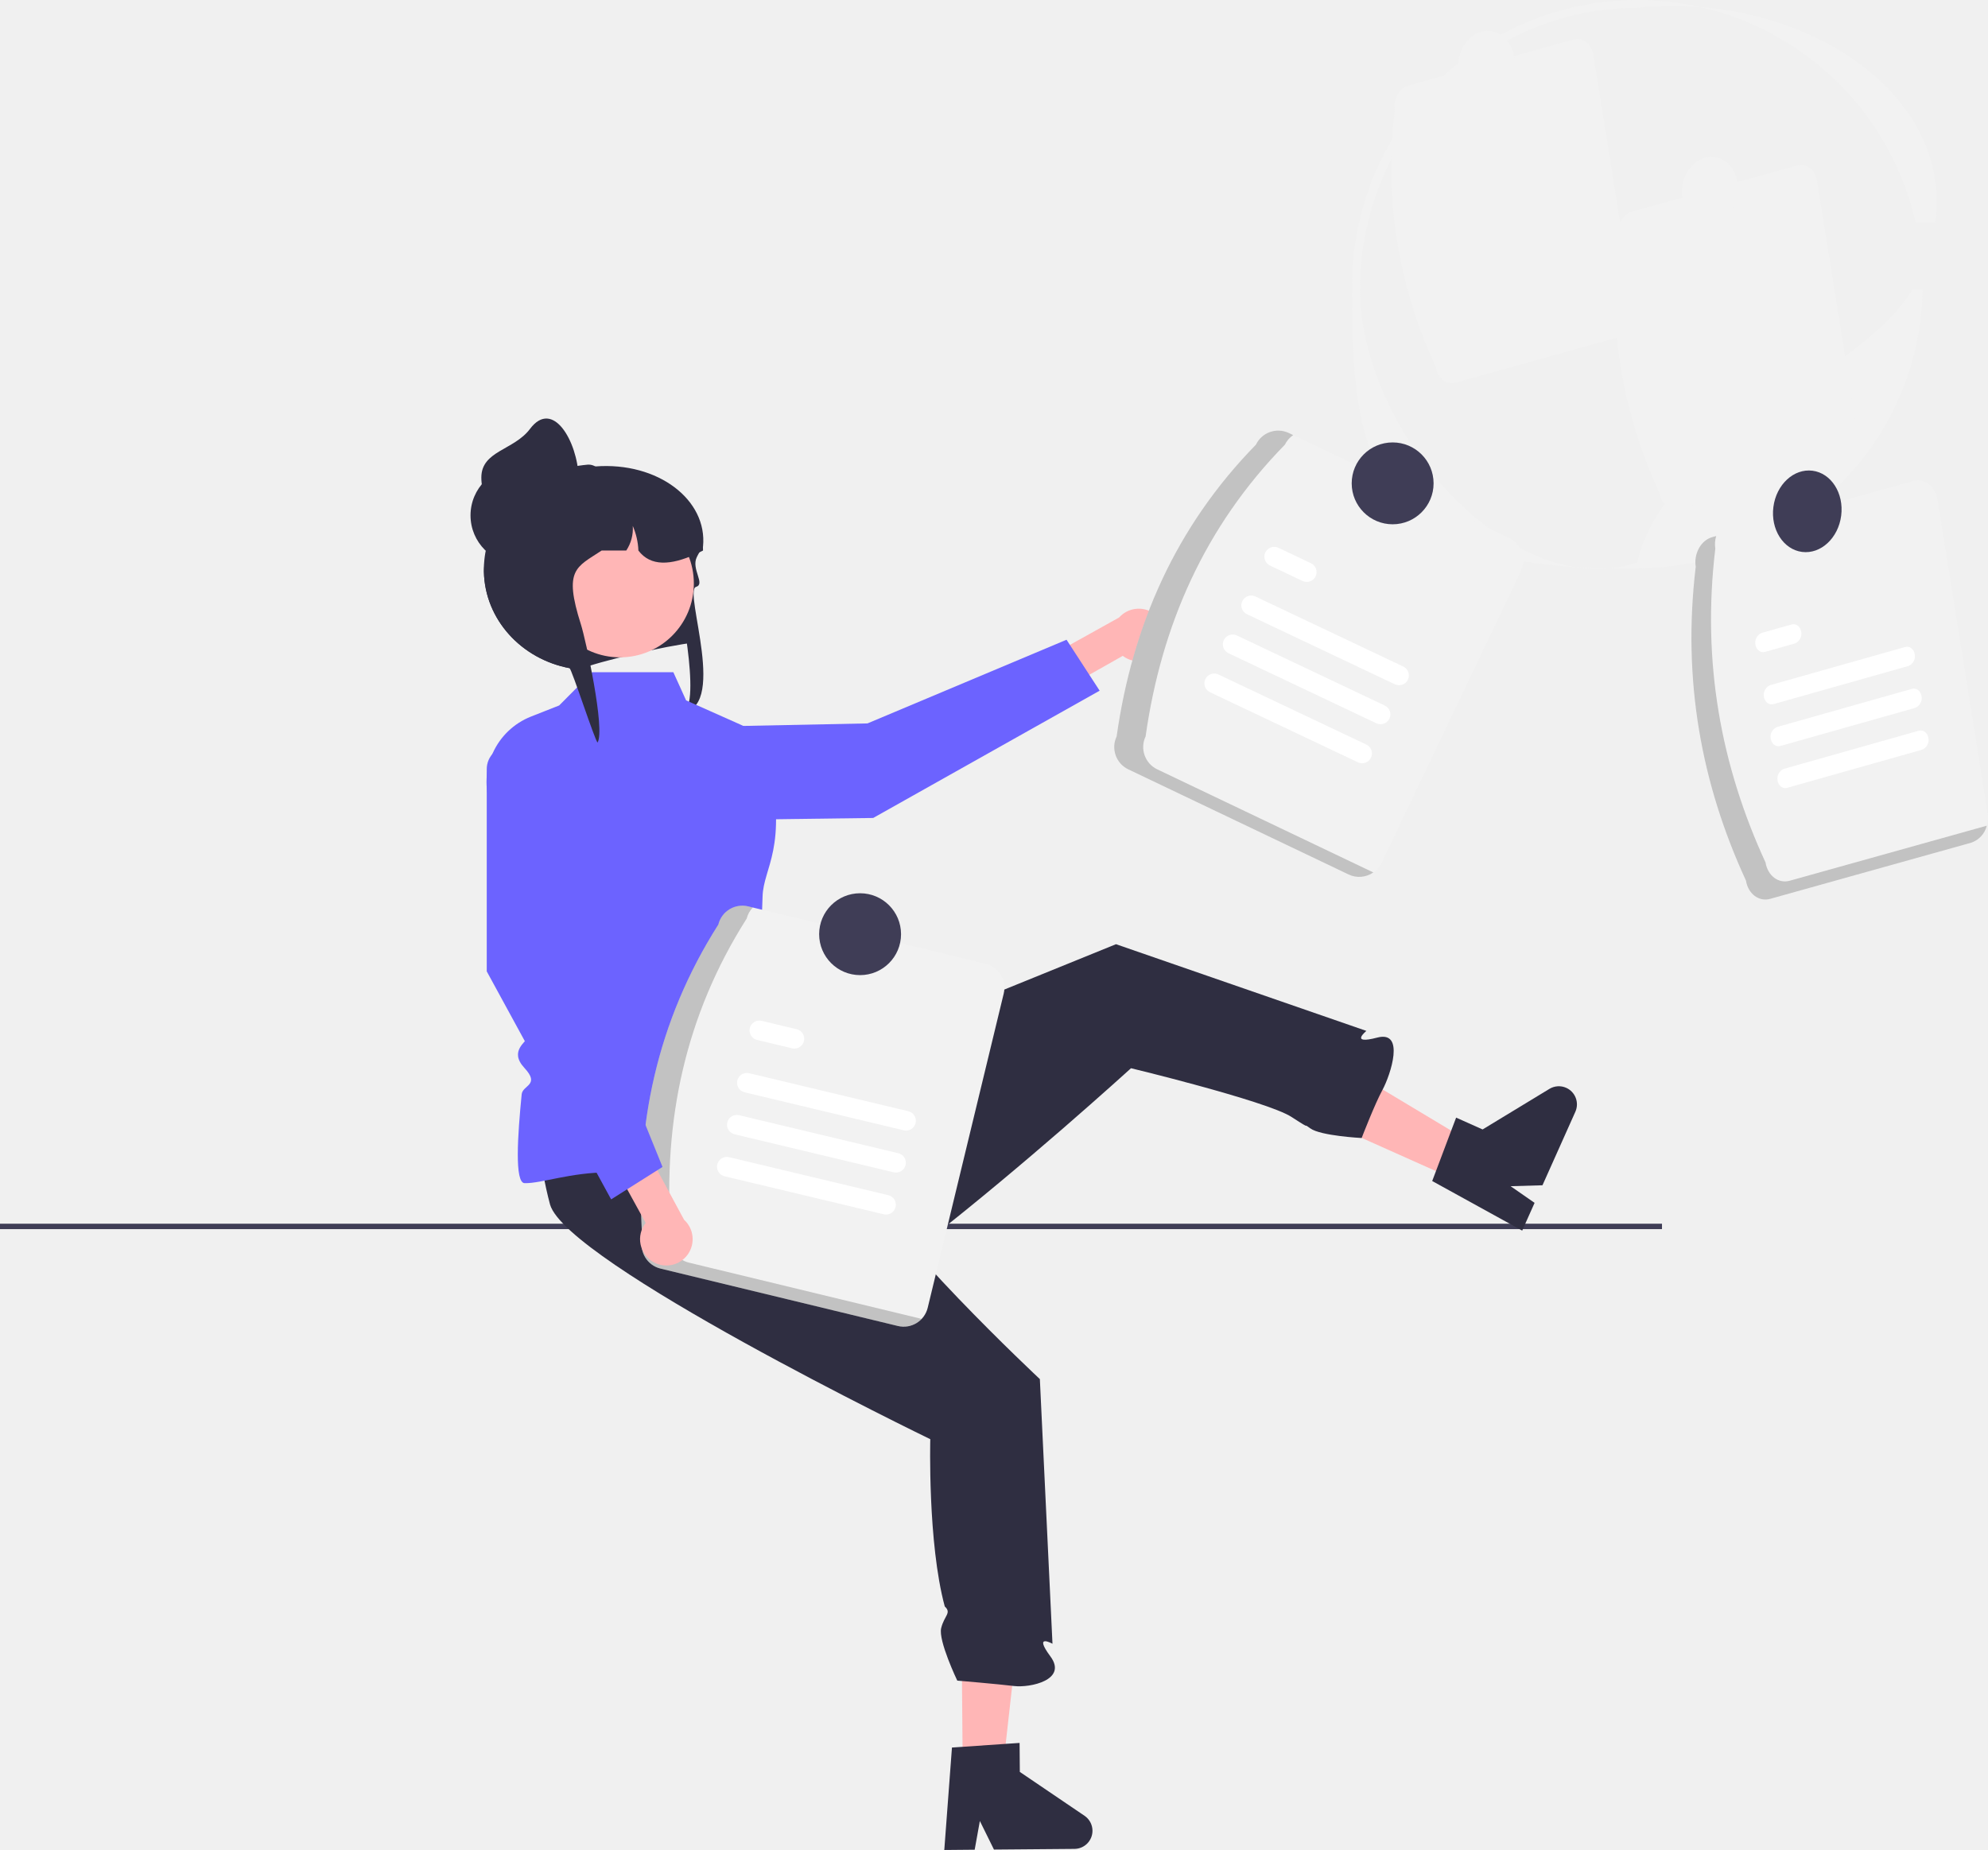
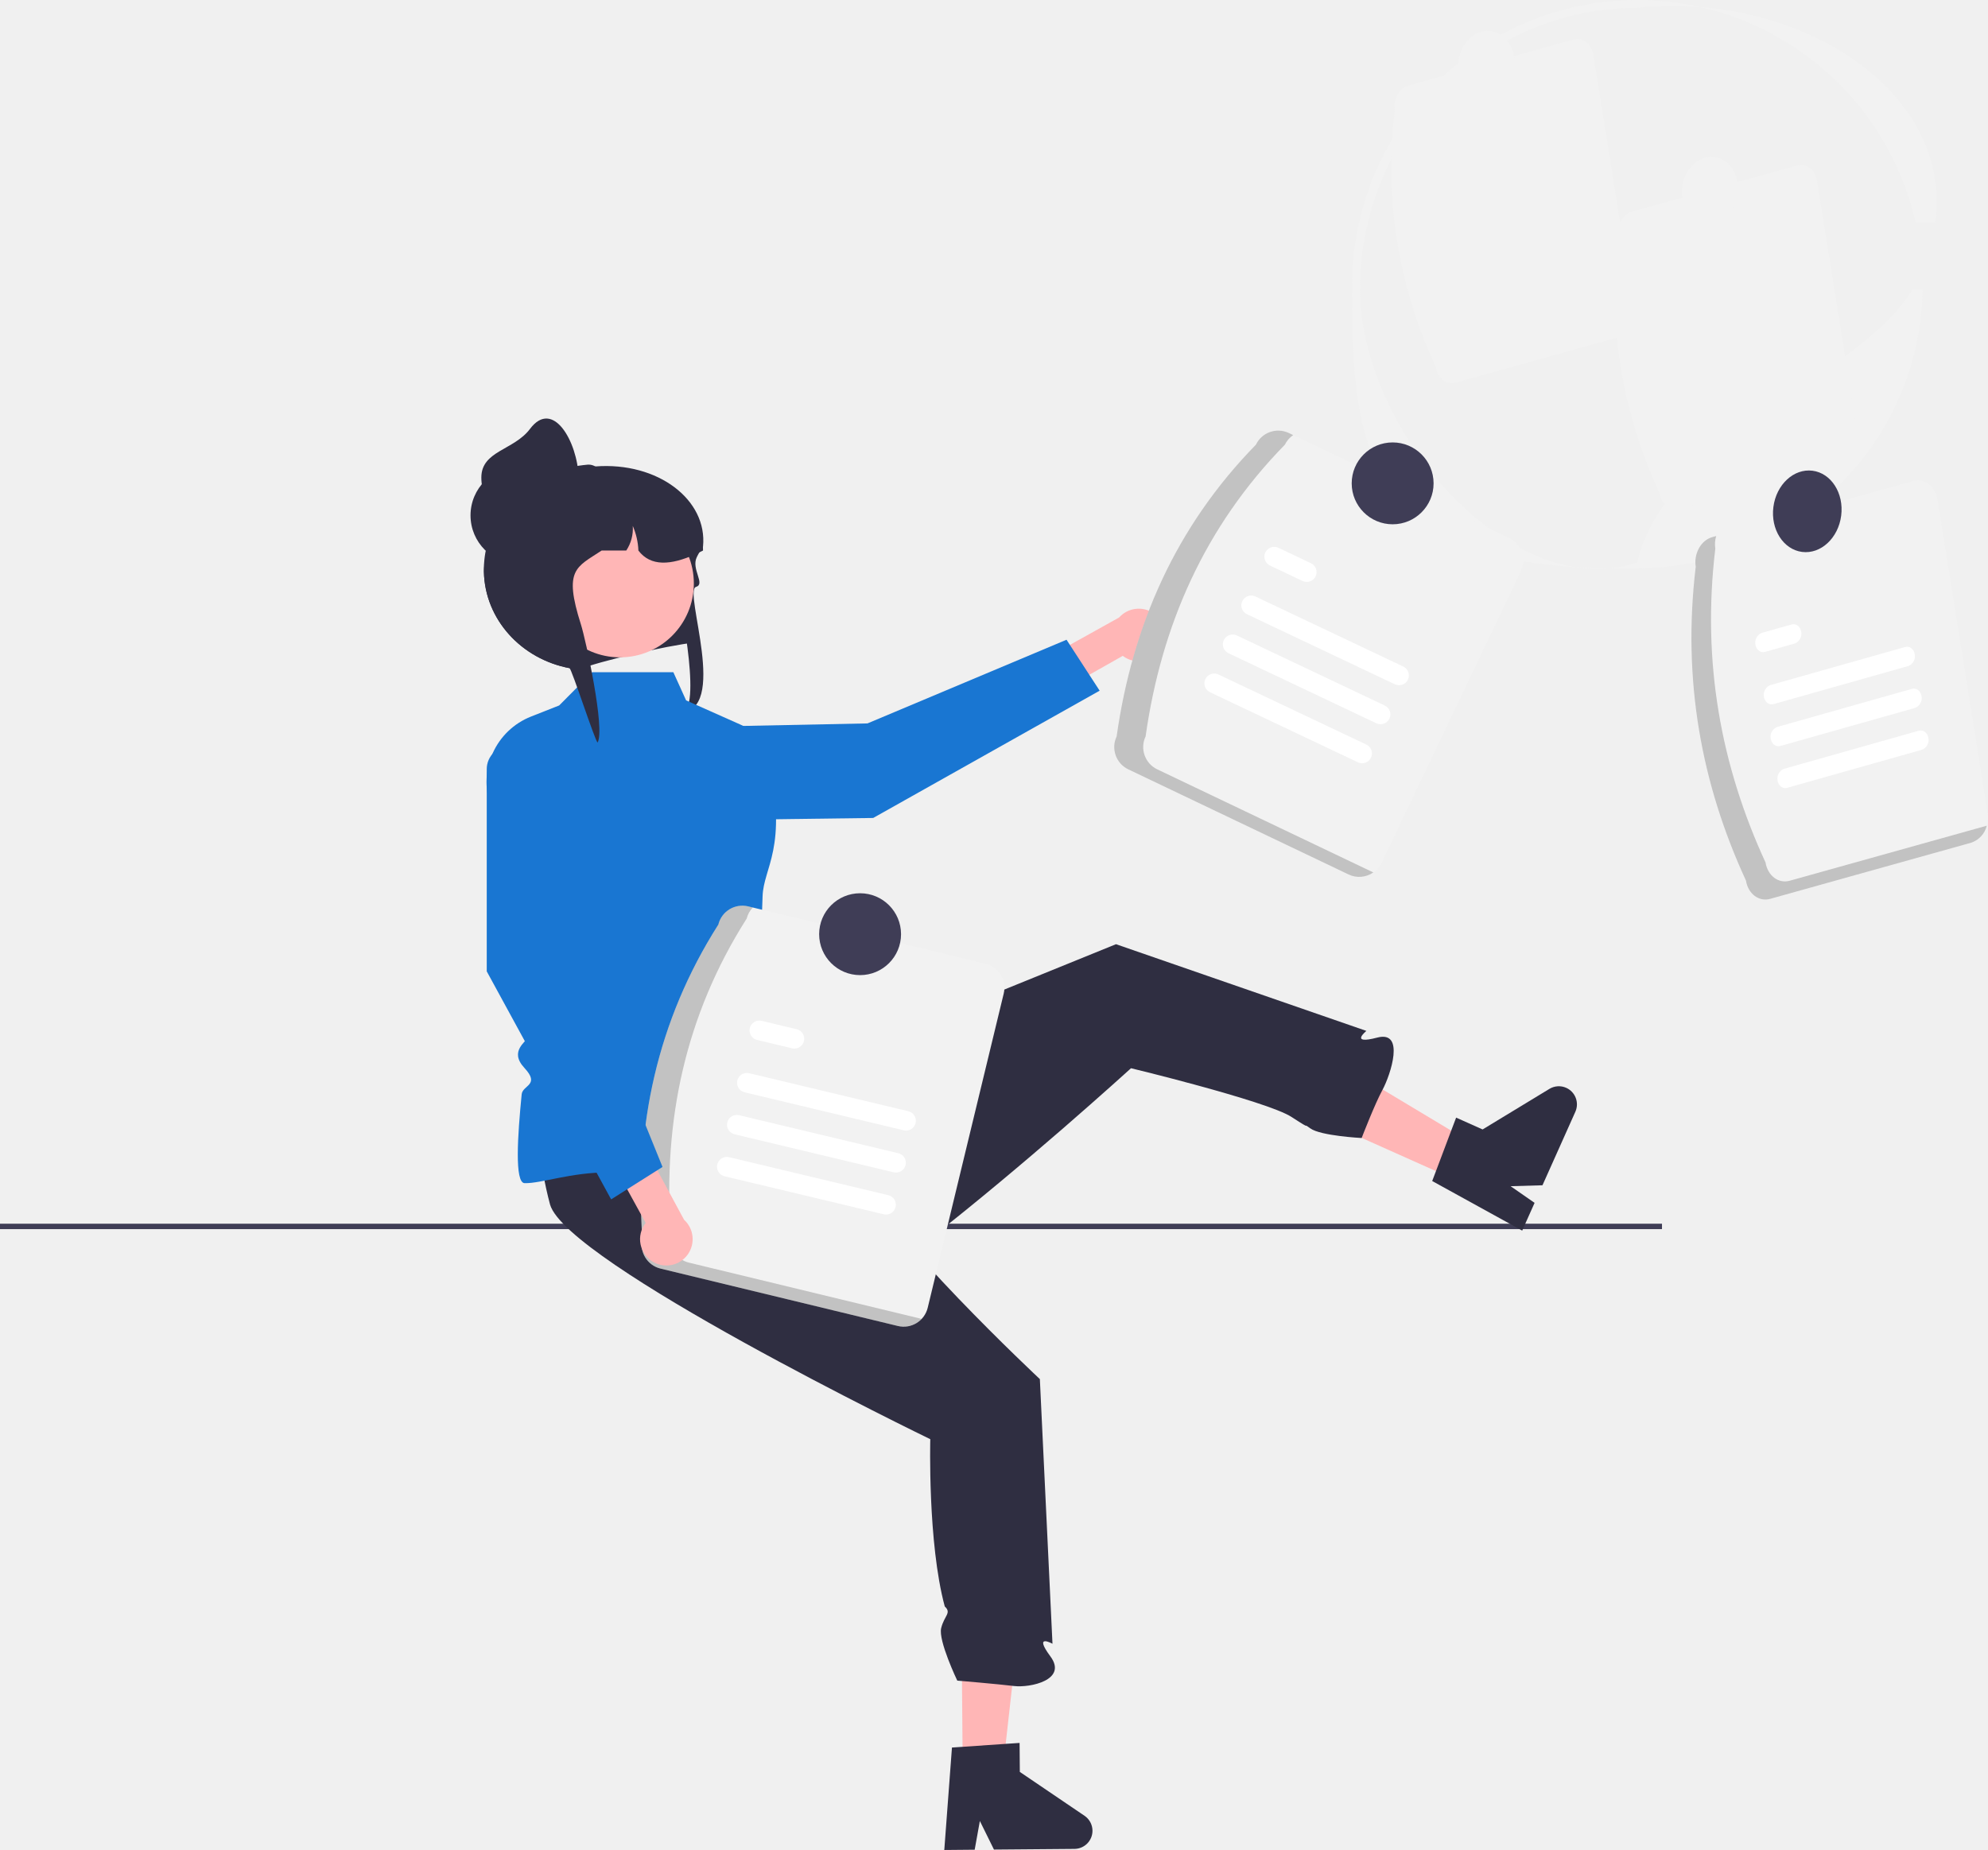
<svg xmlns="http://www.w3.org/2000/svg" data-name="Layer 1" width="735.165" height="684.285" viewBox="0 0 735.165 684.285">
  <path d="M940.795,190h7.301c5.593-42.939-37.441-75.546-86.799-79.526A105.837,105.837,0,0,1,940.795,190Z" transform="translate(-232.4177 -107.8573)" fill="#f2f2f2" />
  <path d="M827.188,318.111q-6.197-.076-11.875-.418A50.575,50.575,0,0,0,827.188,318.111Z" transform="translate(-232.4177 -107.8573)" fill="#f2f2f2" />
  <path d="M735.324,213.348c.953-56.559,46.021-102.588,102.588-102.588a125.181,125.181,0,0,1,23.384-.286,105.523,105.523,0,0,0-128.875,102.874c0,53.63,1.919,99.385,82.892,104.345C774.289,311.462,734.576,257.759,735.324,213.348Z" transform="translate(-232.4177 -107.8573)" fill="#f2f2f2" />
  <path d="M939.585,215c-18.543,31.723-91.452,54.987-101.673,100.937a46.801,46.801,0,0,1-10.725,2.174c3.36.041,6.825.028,10.427-.055,57.615,0,104.874-45.662,105.767-103.056Z" transform="translate(-232.4177 -107.8573)" fill="#f2f2f2" />
  <path d="M846.191,290.437c-13.484-29.251-19.388-60.775-15.253-95.312-.639-4.018,1.601-8.044,5.006-9l61.045-17.055c3.407-.947,6.688,1.537,7.335,5.552l15.253,95.312c.639,4.018-1.601,8.044-5.006,9l-61.045,17.055C850.12,296.936,846.838,294.453,846.191,290.437Z" transform="translate(-232.4177 -107.8573)" fill="#f2f2f2" />
  <ellipse cx="864.812" cy="178.285" rx="12.433" ry="10.378" transform="translate(344.761 905.2641) rotate(-82.63777)" fill="#f2f2f2" />
  <path d="M763.471,243.827c-13.484-29.251-19.388-60.775-15.253-95.312-.639-4.018,1.601-8.044,5.006-9l61.045-17.055c3.407-.947,6.688,1.537,7.335,5.552l15.253,95.312c.639,4.018-1.601,8.044-5.006,9l-61.045,17.055C767.399,250.327,764.117,247.843,763.471,243.827Z" transform="translate(-232.4177 -107.8573)" fill="#f2f2f2" />
  <ellipse cx="782.092" cy="131.675" rx="12.433" ry="10.378" transform="translate(318.866 782.5882) rotate(-82.63777)" fill="#f2f2f2" />
  <rect y="452.637" width="614.606" height="2" fill="#3f3d56" />
  <path d="M482.418,324.495c-.725-2.538,9.411,20.72,7,21-10.983,1.26-35.319,6.94-42.968,10-.345-.04-.689-.08-1.023-.13-.821-.09-1.621-.22-2.411-.37-17.811-3.37-31.286-18-31.651-35.66-.02-.25-.02-.51-.02-.76a33.48,33.48,0,0,1,.193-3.65,34.333,34.333,0,0,1,.861-4.91l-.041-.01c-7.092-6.66-4.103-19.01,4.934-24.22a32.551,32.551,0,0,1,12.786-4.15,34.279,34.279,0,0,1,3.678-.2h11.54a53.631,53.631,0,0,1,7.244-1.05h.02c23.232-1.77,41.55,12.39,39.837,29.62-.01.02-.03.04-.041.06-.496.74-.932,1.44-1.317,2.11-.375.63-.689,1.23-.962,1.8-2.118,4.4,3.326,9.937-.284,10.97-4.8,1.374,12.625,46.55-6.375,46.55C492.66,374.122,484.418,331.495,482.418,324.495Z" transform="translate(-232.4177 -107.8573)" fill="#2f2e41" />
  <polygon points="356.007 653.298 370.991 653.171 377.622 594.033 355.51 594.219 356.007 653.298" fill="#ffb6b6" />
  <path d="M636.417,784.981a6.707,6.707,0,0,1-6.641,6.757l-29.79.249-5.215-10.571-1.915,10.625-11.24.102,2.838-37.895,3.911-.26,15.951-1.1,5.146-.345.09,10.722,23.93,16.231A6.696,6.696,0,0,1,636.417,784.981Z" transform="translate(-232.4177 -107.8573)" fill="#2f2e41" />
  <path d="M607.418,731.495c-5.96-.72-21-2-21-2s-7.1-14.82-5.95-19.43c1.13-4.63,3.95-5.57,1.33-7.99-6.38-23.58-5.36-61.88-5.36-61.88s-34.34-16.63-69.11-35.88c-33.99-18.83-68.39-40.16-71.5-50.91a136.945,136.945,0,0,1-4.12-23.47c-.52-5.2-.84-10.3-1.04-14.87-.47-10.46-.28-18.19-.28-18.19l43.33-.72,28.7-.66h3v5l7.54,12.82s13.03,15.15,11.5,16.56c-1.85,1.71-1.29,3.23,5.28,4.47a21.362,21.362,0,0,0,5.66.23c10.61-.81,15.05,5.26,15.31,6.59,1.78,9.39,19.63,29.79,36.35,47.2h.01c15.43,16.08,29.89,29.6,29.89,29.6l.82,17.25,3.85,80.65s-7.22-4.04-.77,4.67C627.308,729.255,613.378,732.205,607.418,731.495Z" transform="translate(-232.4177 -107.8573)" fill="#2f2e41" />
  <polygon points="537.561 436.107 543.678 422.427 492.655 391.8 483.627 411.987 537.561 436.107" fill="#ffb6b6" />
  <path d="M811.607,510.229a6.707,6.707,0,0,1,3.383,8.85l-12.164,27.194-11.782.346,8.866,6.161-4.582,10.264-33.281-18.342,1.39-3.665,5.634-14.963,1.827-4.823,9.788,4.377,24.713-15.011A6.696,6.696,0,0,1,811.607,510.229Z" transform="translate(-232.4177 -107.8573)" fill="#2f2e41" />
  <path d="M743.733,510.855c-.035.078-.077.149-.112.213-2.788,5.117-7.363,16.956-7.648,17.686a.109.109,0,0,0-.014.042s-15.095-.778-18.953-3.546c-3.865-2.789,1.984,1.62-6.929-4.211-4.609-3.032-20.395-7.765-34.534-11.632-13.155-3.598-24.876-6.427-24.876-6.427s-10.361,9.43-25.373,22.462l-.007.007c-13.943,12.077-31.91,27.264-49.322,40.863-37.278,10.965-76.624,20.465-86.459,15.127a136.945,136.945,0,0,1-19.598-13.554l10.128-26.548L506.821,513.288l28.195-11.457,11.03-4.485,15.445-6.268,83.62-33.975,92.603,32.075s-6.45,5.211,4.047,2.462C752.117,488.936,746.646,505.37,743.733,510.855Z" transform="translate(-232.4177 -107.8573)" fill="#2f2e41" />
-   <path d="M451.418,356.495h30l4.723,10.426,20.091,8.952A18.26,18.26,0,0,1,516.629,388.649c7.234,33.071-1.917,39.943-2.211,50.846-1,37-6.153,44.36-5.576,53.494.172,2.734,1.841,13.542,7.209,12.524s2.474,3.255,3.745,4.916c1.098,1.435,6.87-.469,3.247,4.298s11.868,17.768,2.376,17.768c-18,0-54,9-68,9s-24.819,4.151-31,4c-3.767-.092-2.589-17.659-1.084-32.872.341-3.445,6.956-3.355,1.02-9.742s1.051-9.706,1.064-11.387c.013-1.786,3.365-6.284-.817-13.642s-.327-4.313-.509-6.624c-1.4-17.805-3.406-40.507-3.406-40.507l-8.844-24.89a26.041,26.041,0,0,1,14.982-32.943l10.374-4.092Z" transform="translate(-232.4177 -107.8573)" fill="#6c63ff" />
+   <path d="M451.418,356.495h30l4.723,10.426,20.091,8.952A18.26,18.26,0,0,1,516.629,388.649c7.234,33.071-1.917,39.943-2.211,50.846-1,37-6.153,44.36-5.576,53.494.172,2.734,1.841,13.542,7.209,12.524s2.474,3.255,3.745,4.916c1.098,1.435,6.87-.469,3.247,4.298s11.868,17.768,2.376,17.768c-18,0-54,9-68,9s-24.819,4.151-31,4c-3.767-.092-2.589-17.659-1.084-32.872.341-3.445,6.956-3.355,1.02-9.742s1.051-9.706,1.064-11.387c.013-1.786,3.365-6.284-.817-13.642s-.327-4.313-.509-6.624c-1.4-17.805-3.406-40.507-3.406-40.507l-8.844-24.89a26.041,26.041,0,0,1,14.982-32.943l10.374-4.092Z" transform="translate(-232.4177 -107.8573)" fill="#1976d2" />
  <path d="M662.113,347.314a9.743,9.743,0,0,1-14.503,3.139l-42.261,23.926-9.492-10.062,50.402-28.05a9.73,9.73,0,0,1,15.854,11.048Z" transform="translate(-232.4177 -107.8573)" fill="#ffb6b6" />
-   <path d="M471.831,403.79l-.644,7.705,84.134-1.082,83.746-47.08-12.243-18.844-73.608,30.949-52.316,1.061A29.776,29.776,0,0,0,471.831,403.79Z" transform="translate(-232.4177 -107.8573)" fill="#6c63ff" />
+   <path d="M471.831,403.79l-.644,7.705,84.134-1.082,83.746-47.08-12.243-18.844-73.608,30.949-52.316,1.061A29.776,29.776,0,0,0,471.831,403.79Z" transform="translate(-232.4177 -107.8573)" fill="#1976d2" />
  <circle cx="229.261" cy="215.822" r="27.322" fill="#ffb6b6" />
  <path d="M492.397,311.495c-.456.24-.902.46-1.358.68-.476.23-.952.46-1.429.67-9.149,4.15-16.596,4.61-21.114-1.35a25.26,25.26,0,0,0-2.077-9.1,14.627,14.627,0,0,1-2.411,9.1h-9.098c-9.372,6.22-14.184,6.87-7.68,27.29,1.814,5.69,9.025,38.8,6.188,43.71-.821-.09-9.612-27.35-10.403-27.5-17.811-3.37-31.286-18-31.651-35.66.02-.9.081-1.8.172-2.68a47.717,47.717,0,0,1,3.86-5.04,30.593,30.593,0,0,1,3.171-13.61,31.304,31.304,0,0,1,11.895-12.94,55.163,55.163,0,0,1,9.503-3.57c.081-.02.152-.04.233-.06,1.003-.27,2.026-.52,3.05-.73a56.096,56.096,0,0,1,6.403-.97c.152-.01.304-.02.446-.02a4.825,4.825,0,0,1,2.442.67c.01,0,.01.01.02.01a4.597,4.597,0,0,1,1.358,1.21,4.65,4.65,0,0,1,.993,2.89h10.132q.562,0,1.125.03a27.166,27.166,0,0,1,26.19,25.54C492.386,310.545,492.397,311.015,492.397,311.495Z" transform="translate(-232.4177 -107.8573)" fill="#2f2e41" />
  <circle cx="192" cy="190.637" r="18" fill="#2f2e41" />
  <path d="M446.418,284.495c.344,9.935-8.059,18-18,18a18,18,0,0,1-18-18c0-9.941,12.039-10.044,18-18C436.85,255.24,445.954,271.096,446.418,284.495Z" transform="translate(-232.4177 -107.8573)" fill="#2f2e41" />
  <path d="M469.952,566.075c-2.795-41.473,5.387-80.485,28.111-116.235a9.14,9.14,0,0,1,11.02-6.728l87.783,21.23a9.14,9.14,0,0,1,6.727,11.02l-28.111,116.235a9.14,9.14,0,0,1-11.02,6.727l-87.783-21.23A9.14,9.14,0,0,1,469.952,566.075Z" transform="translate(-232.4177 -107.8573)" fill="#f2f2f2" />
  <path d="M487.155,574.884a9.14,9.14,0,0,1-6.727-11.02c-2.795-41.473,5.387-80.485,28.111-116.235a9.022,9.022,0,0,1,2.272-4.098l-1.727-.418a9.14,9.14,0,0,0-11.02,6.727c-22.724,35.75-30.906,74.762-28.111,116.235A9.14,9.14,0,0,0,476.68,577.095l87.783,21.23a9.099,9.099,0,0,0,8.748-2.629Z" transform="translate(-232.4177 -107.8573)" opacity="0.2" style="isolation:isolate" />
  <path d="M566.635,525.952l-58.865-14.064a3.631,3.631,0,0,1,1.688-7.064l58.865,14.064a3.631,3.631,0,0,1-1.688,7.064Z" transform="translate(-232.4177 -107.8573)" fill="#fff" />
  <path d="M525.348,495.614l-12.95-3.094a3.631,3.631,0,0,1,1.665-7.069l.022.005,12.95,3.094a3.631,3.631,0,0,1-1.688,7.064Z" transform="translate(-232.4177 -107.8573)" fill="#fff" />
  <path d="M559.216,557.006l-58.865-14.064a3.631,3.631,0,0,1,1.688-7.064l58.865,14.064a3.631,3.631,0,1,1-1.665,7.069Z" transform="translate(-232.4177 -107.8573)" fill="#fff" />
  <path d="M562.925,541.479,504.061,527.416a3.631,3.631,0,0,1,1.679-7.066l.008.002L564.613,534.416a3.631,3.631,0,0,1-1.688,7.064Z" transform="translate(-232.4177 -107.8573)" fill="#fff" />
  <circle cx="318.064" cy="345.545" r="15.141" fill="#3f3d56" />
  <path d="M474.139,574.744a9.743,9.743,0,0,1-2.952-14.542l-23.38-42.565,10.183-9.362,27.4,50.758a9.73,9.73,0,0,1-11.251,15.711Z" transform="translate(-232.4177 -107.8573)" fill="#ffb6b6" />
-   <path d="M446.83,386.329,421.683,383.903a8.454,8.454,0,0,0-9.266,8.415V467.15l46,84.345,19-12-30-74Z" transform="translate(-232.4177 -107.8573)" fill="#6c63ff" />
+   <path d="M446.83,386.329,421.683,383.903a8.454,8.454,0,0,0-9.266,8.415V467.15l46,84.345,19-12-30-74Z" transform="translate(-232.4177 -107.8573)" fill="#1976d2" />
  <path d="M645.354,380.257c5.831-41.156,21.894-77.637,51.511-107.923a9.14,9.14,0,0,1,12.171-4.307l81.506,38.902a9.14,9.14,0,0,1,4.306,12.171l-51.511,107.923a9.14,9.14,0,0,1-12.171,4.307l-81.506-38.902A9.14,9.14,0,0,1,645.354,380.257Z" transform="translate(-232.4177 -107.8573)" fill="#f2f2f2" />
  <path d="M660.367,392.428a9.14,9.14,0,0,1-4.307-12.171c5.831-41.157,21.894-77.637,51.511-107.923a9.022,9.022,0,0,1,3.069-3.541l-1.604-.766a9.14,9.14,0,0,0-12.171,4.306c-29.617,30.287-45.68,66.767-51.511,107.923a9.14,9.14,0,0,0,4.307,12.171L731.167,431.33a9.099,9.099,0,0,0,9.102-.766Z" transform="translate(-232.4177 -107.8573)" opacity="0.2" style="isolation:isolate" />
  <path d="M748.239,360.966l-54.691-25.918a3.631,3.631,0,0,1,3.11-6.563l54.691,25.918a3.631,3.631,0,0,1-3.11,6.563Z" transform="translate(-232.4177 -107.8573)" fill="#fff" />
  <path d="M714.108,322.755l-12.032-5.702a3.631,3.631,0,1,1,3.089-6.573l.021.01,12.032,5.702a3.631,3.631,0,0,1-3.11,6.563Z" transform="translate(-232.4177 -107.8573)" fill="#fff" />
  <path d="M734.566,389.819l-54.691-25.918a3.631,3.631,0,0,1,3.11-6.563l54.691,25.918a3.631,3.631,0,1,1-3.089,6.573Z" transform="translate(-232.4177 -107.8573)" fill="#fff" />
  <path d="M741.403,375.393l-54.691-25.918a3.631,3.631,0,0,1,3.102-6.567l.008.004,54.691,25.918a3.631,3.631,0,0,1-3.11,6.563Z" transform="translate(-232.4177 -107.8573)" fill="#fff" />
  <circle cx="515" cy="178.787" r="15.141" fill="#3f3d56" />
  <path d="M878.077,433.574c-16.421-35.623-23.612-74.015-18.575-116.074-.778-4.893,1.949-9.796,6.097-10.961l74.343-20.77c4.149-1.153,8.146,1.871,8.933,6.762l18.575,116.074c.778,4.893-1.949,9.796-6.097,10.961l-74.343,20.77C882.86,441.489,878.864,438.464,878.077,433.574Z" transform="translate(-232.4177 -107.8573)" fill="#f2f2f2" />
  <path d="M894.247,433.637c-4.149,1.153-8.145-1.871-8.933-6.762-16.421-35.623-23.612-74.015-18.576-116.074a10.728,10.728,0,0,1,.323-4.671l-1.463.409c-4.147,1.165-6.875,6.068-6.097,10.961-5.036,42.06,2.155,80.452,18.576,116.074.787,4.89,4.784,7.915,8.933,6.762l74.343-20.77a8.834,8.834,0,0,0,5.774-6.29Z" transform="translate(-232.4177 -107.8573)" opacity="0.2" style="isolation:isolate" />
  <path d="M938.08,354.218,888.288,368.299c-1.65.464-3.243-.737-3.557-2.683a3.858,3.858,0,0,1,2.412-4.362l49.793-14.081c1.651-.46,3.241.744,3.552,2.691a3.859,3.859,0,0,1-2.408,4.353Z" transform="translate(-232.4177 -107.8573)" fill="#fff" />
  <path d="M896.103,345.885,885.149,348.982c-1.649.473-3.246-.72-3.568-2.664a3.862,3.862,0,0,1,2.404-4.376l.019-.005,10.954-3.098c1.651-.46,3.241.744,3.552,2.691A3.859,3.859,0,0,1,896.103,345.885Z" transform="translate(-232.4177 -107.8573)" fill="#fff" />
  <path d="M943.113,385.188l-49.793,14.081c-1.651.46-3.241-.744-3.552-2.691a3.859,3.859,0,0,1,2.408-4.353L941.968,378.143c1.649-.473,3.246.72,3.568,2.664a3.862,3.862,0,0,1-2.404,4.376Z" transform="translate(-232.4177 -107.8573)" fill="#fff" />
  <path d="M940.597,369.703l-49.793,14.081c-1.65.469-3.245-.727-3.563-2.672a3.859,3.859,0,0,1,2.411-4.37l.007-.002L939.452,362.658c1.651-.46,3.241.744,3.552,2.691a3.859,3.859,0,0,1-2.408,4.353Z" transform="translate(-232.4177 -107.8573)" fill="#fff" />
  <ellipse cx="900.754" cy="296.99" rx="15.141" ry="12.638" transform="translate(258.3704 1044.403) rotate(-82.63777)" fill="#3f3d56" />
</svg>
